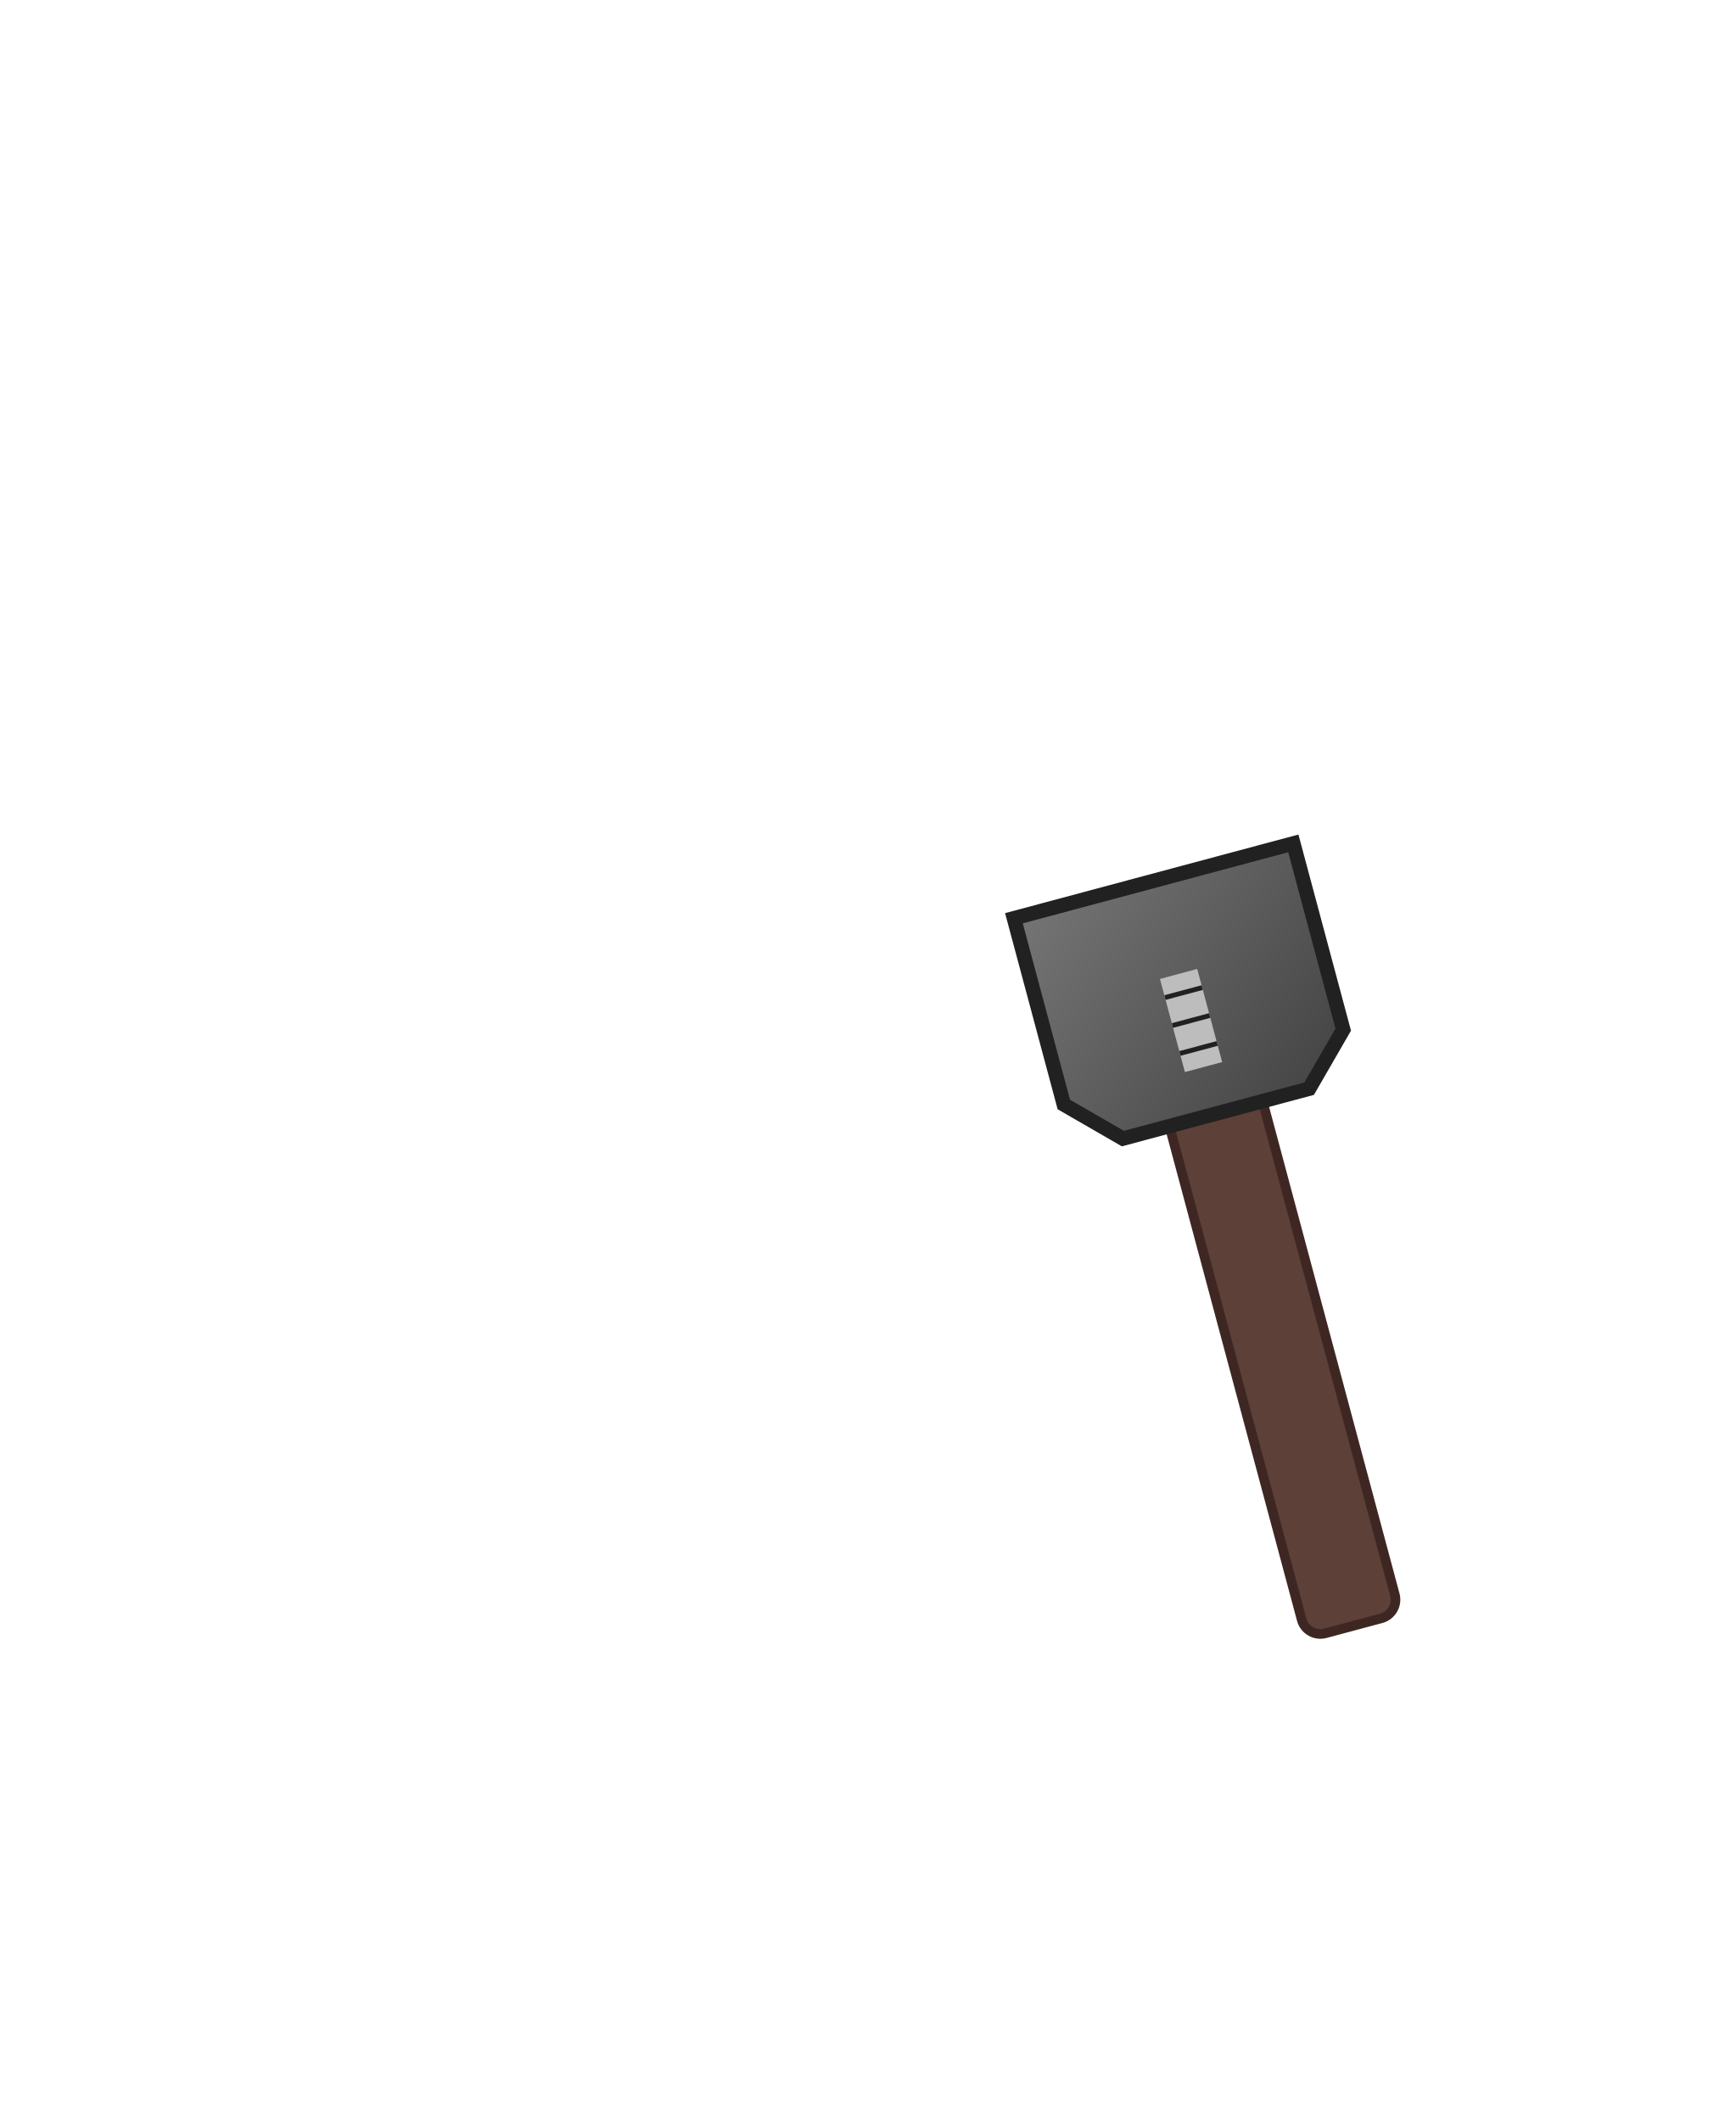
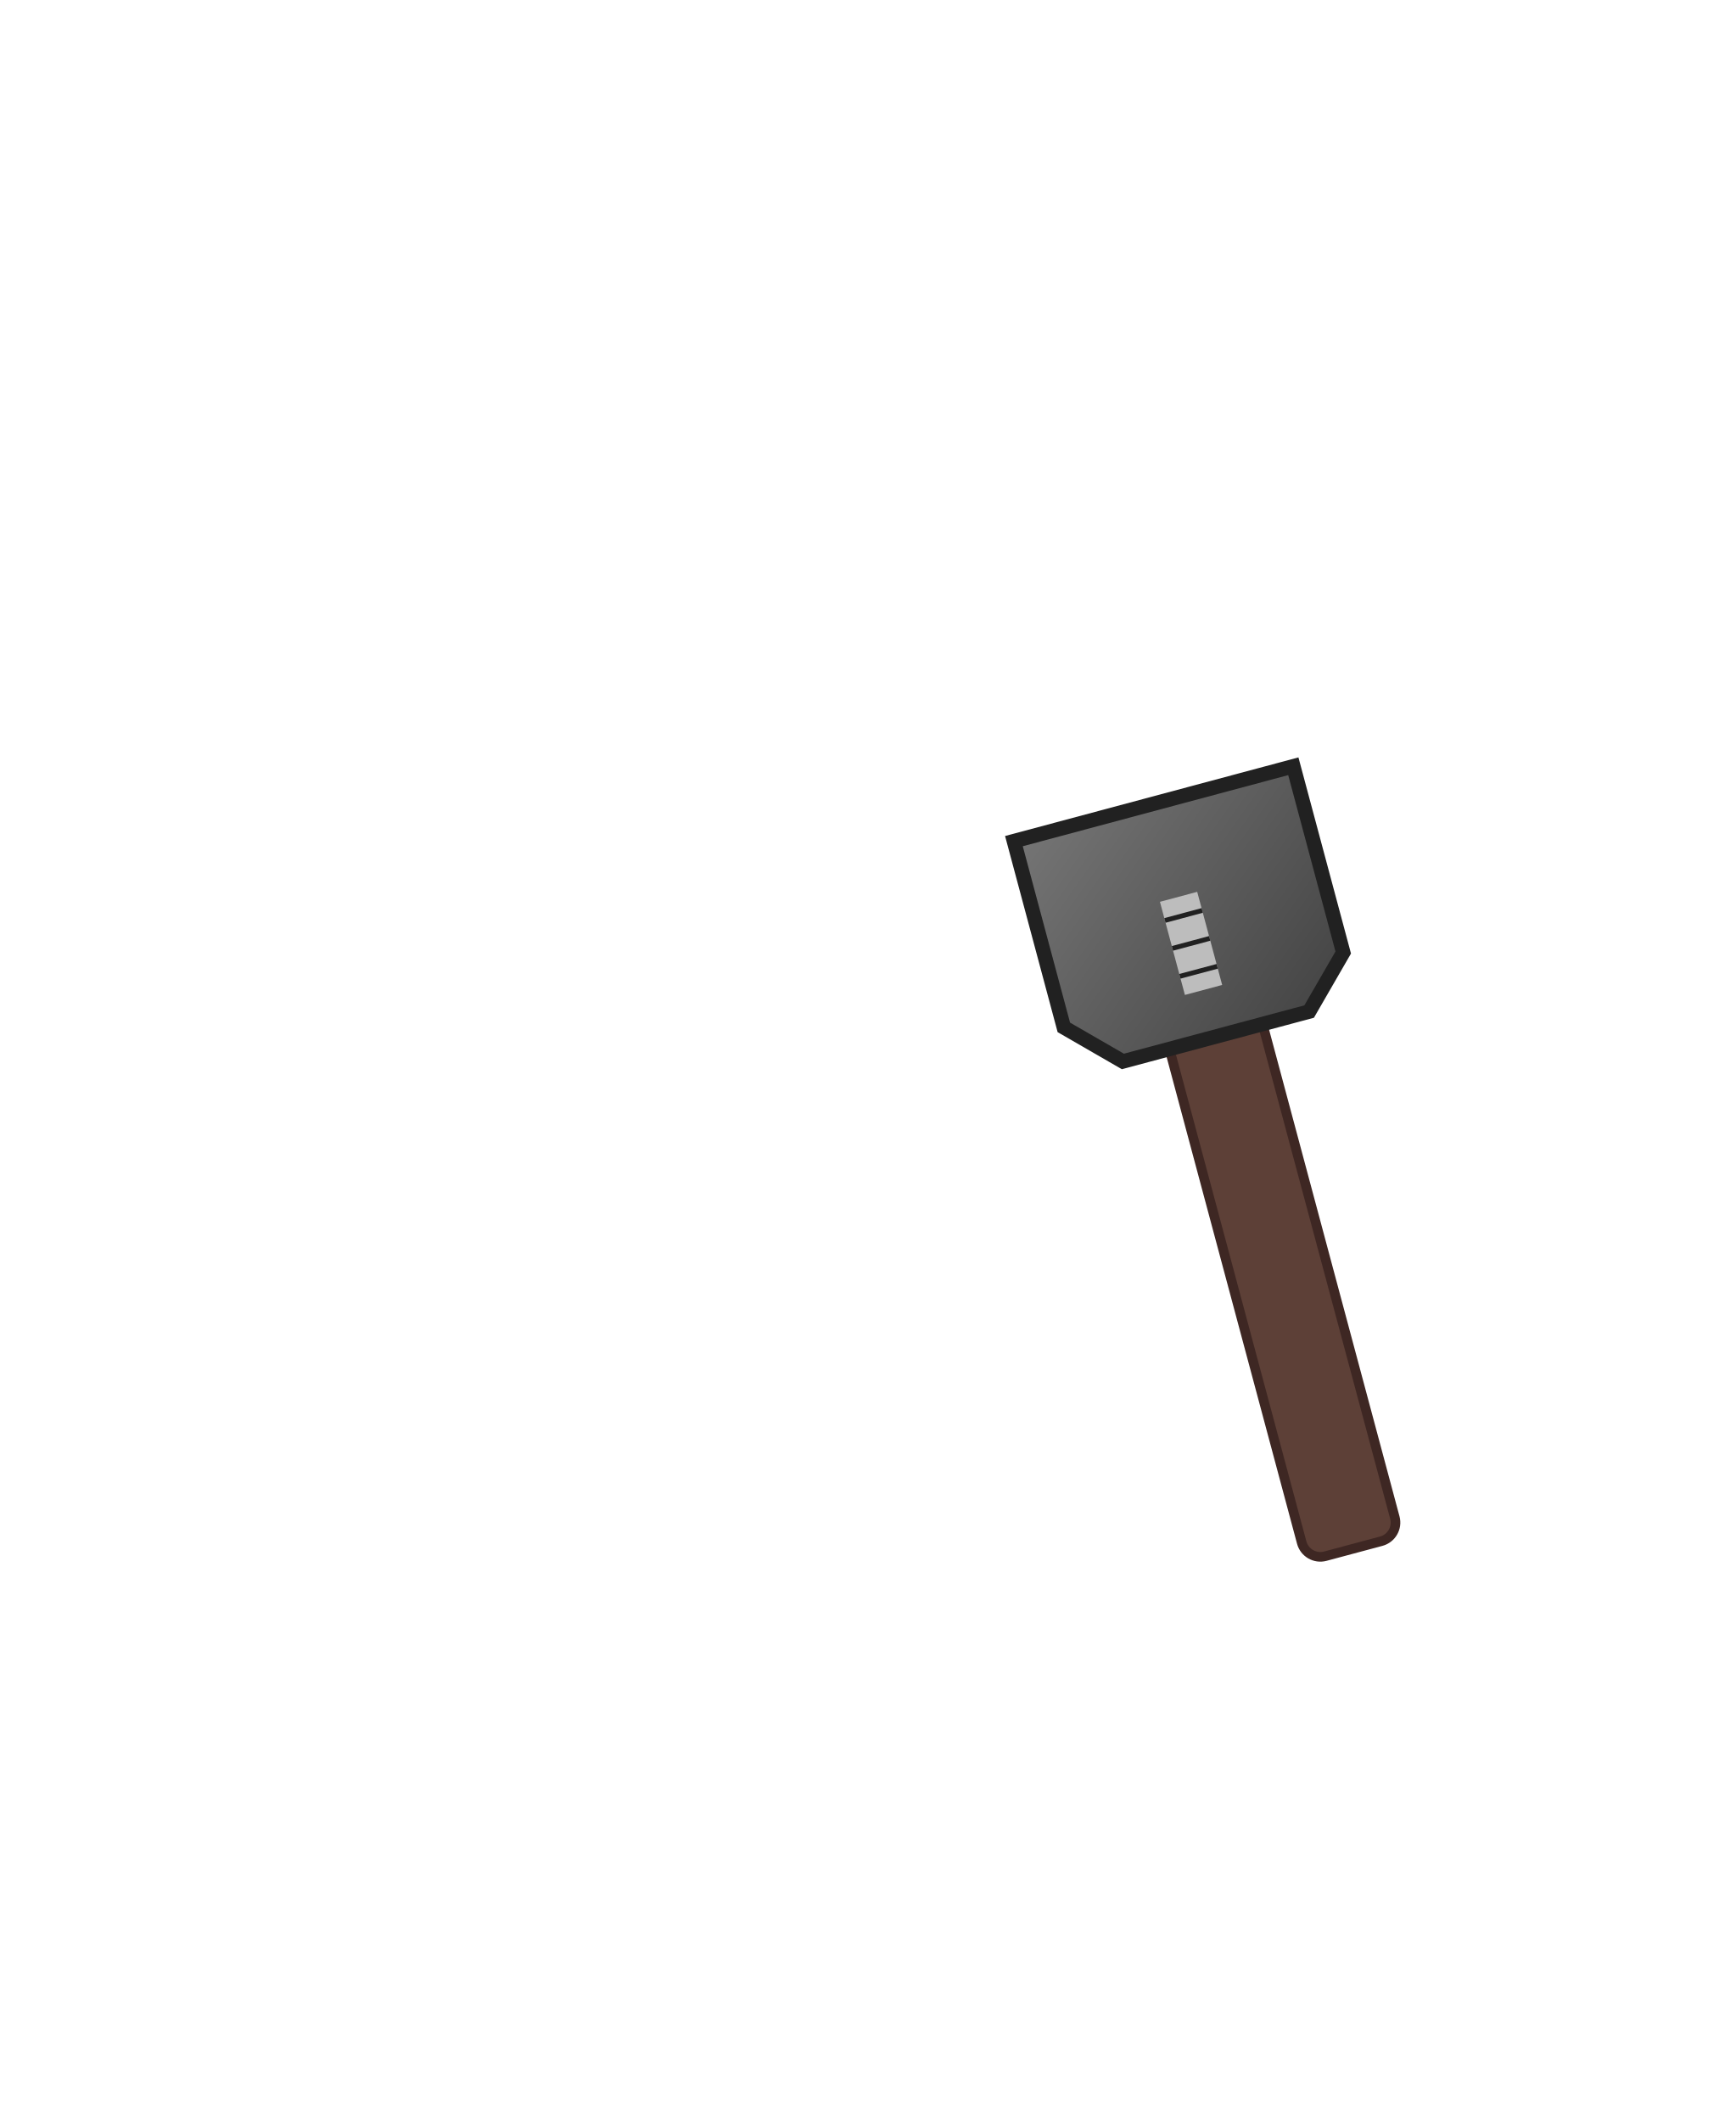
<svg xmlns="http://www.w3.org/2000/svg" viewBox="0 0 180 220" width="180" height="220">
  <defs>
    <linearGradient id="w_rust" x1="0" y1="0" x2="1" y2="1">
      <stop offset="0%" stop-color="#757575" />
      <stop offset="100%" stop-color="#424242" />
    </linearGradient>
  </defs>
-   <g id="weapon_common" transform="rotate(-15 130 130)">
+   <g id="weapon_common" transform="translate(0, -8) rotate(-15 130 130)">
    <rect x="125" y="110" width="10" height="60" rx="2" fill="#5D4037" stroke="#3E2723" />
    <path d="M115 90 L145 90 L145 110 L140 115 L120 115 L115 110 Z" fill="url(#w_rust)" stroke="#212121" stroke-width="1.5" />
    <rect x="128" y="100" width="4" height="10" fill="#BDBDBD" />
    <line x1="128" y1="102" x2="132" y2="102" stroke="#212121" stroke-width="0.5" />
    <line x1="128" y1="105" x2="132" y2="105" stroke="#212121" stroke-width="0.5" />
    <line x1="128" y1="108" x2="132" y2="108" stroke="#212121" stroke-width="0.5" />
  </g>
</svg>
